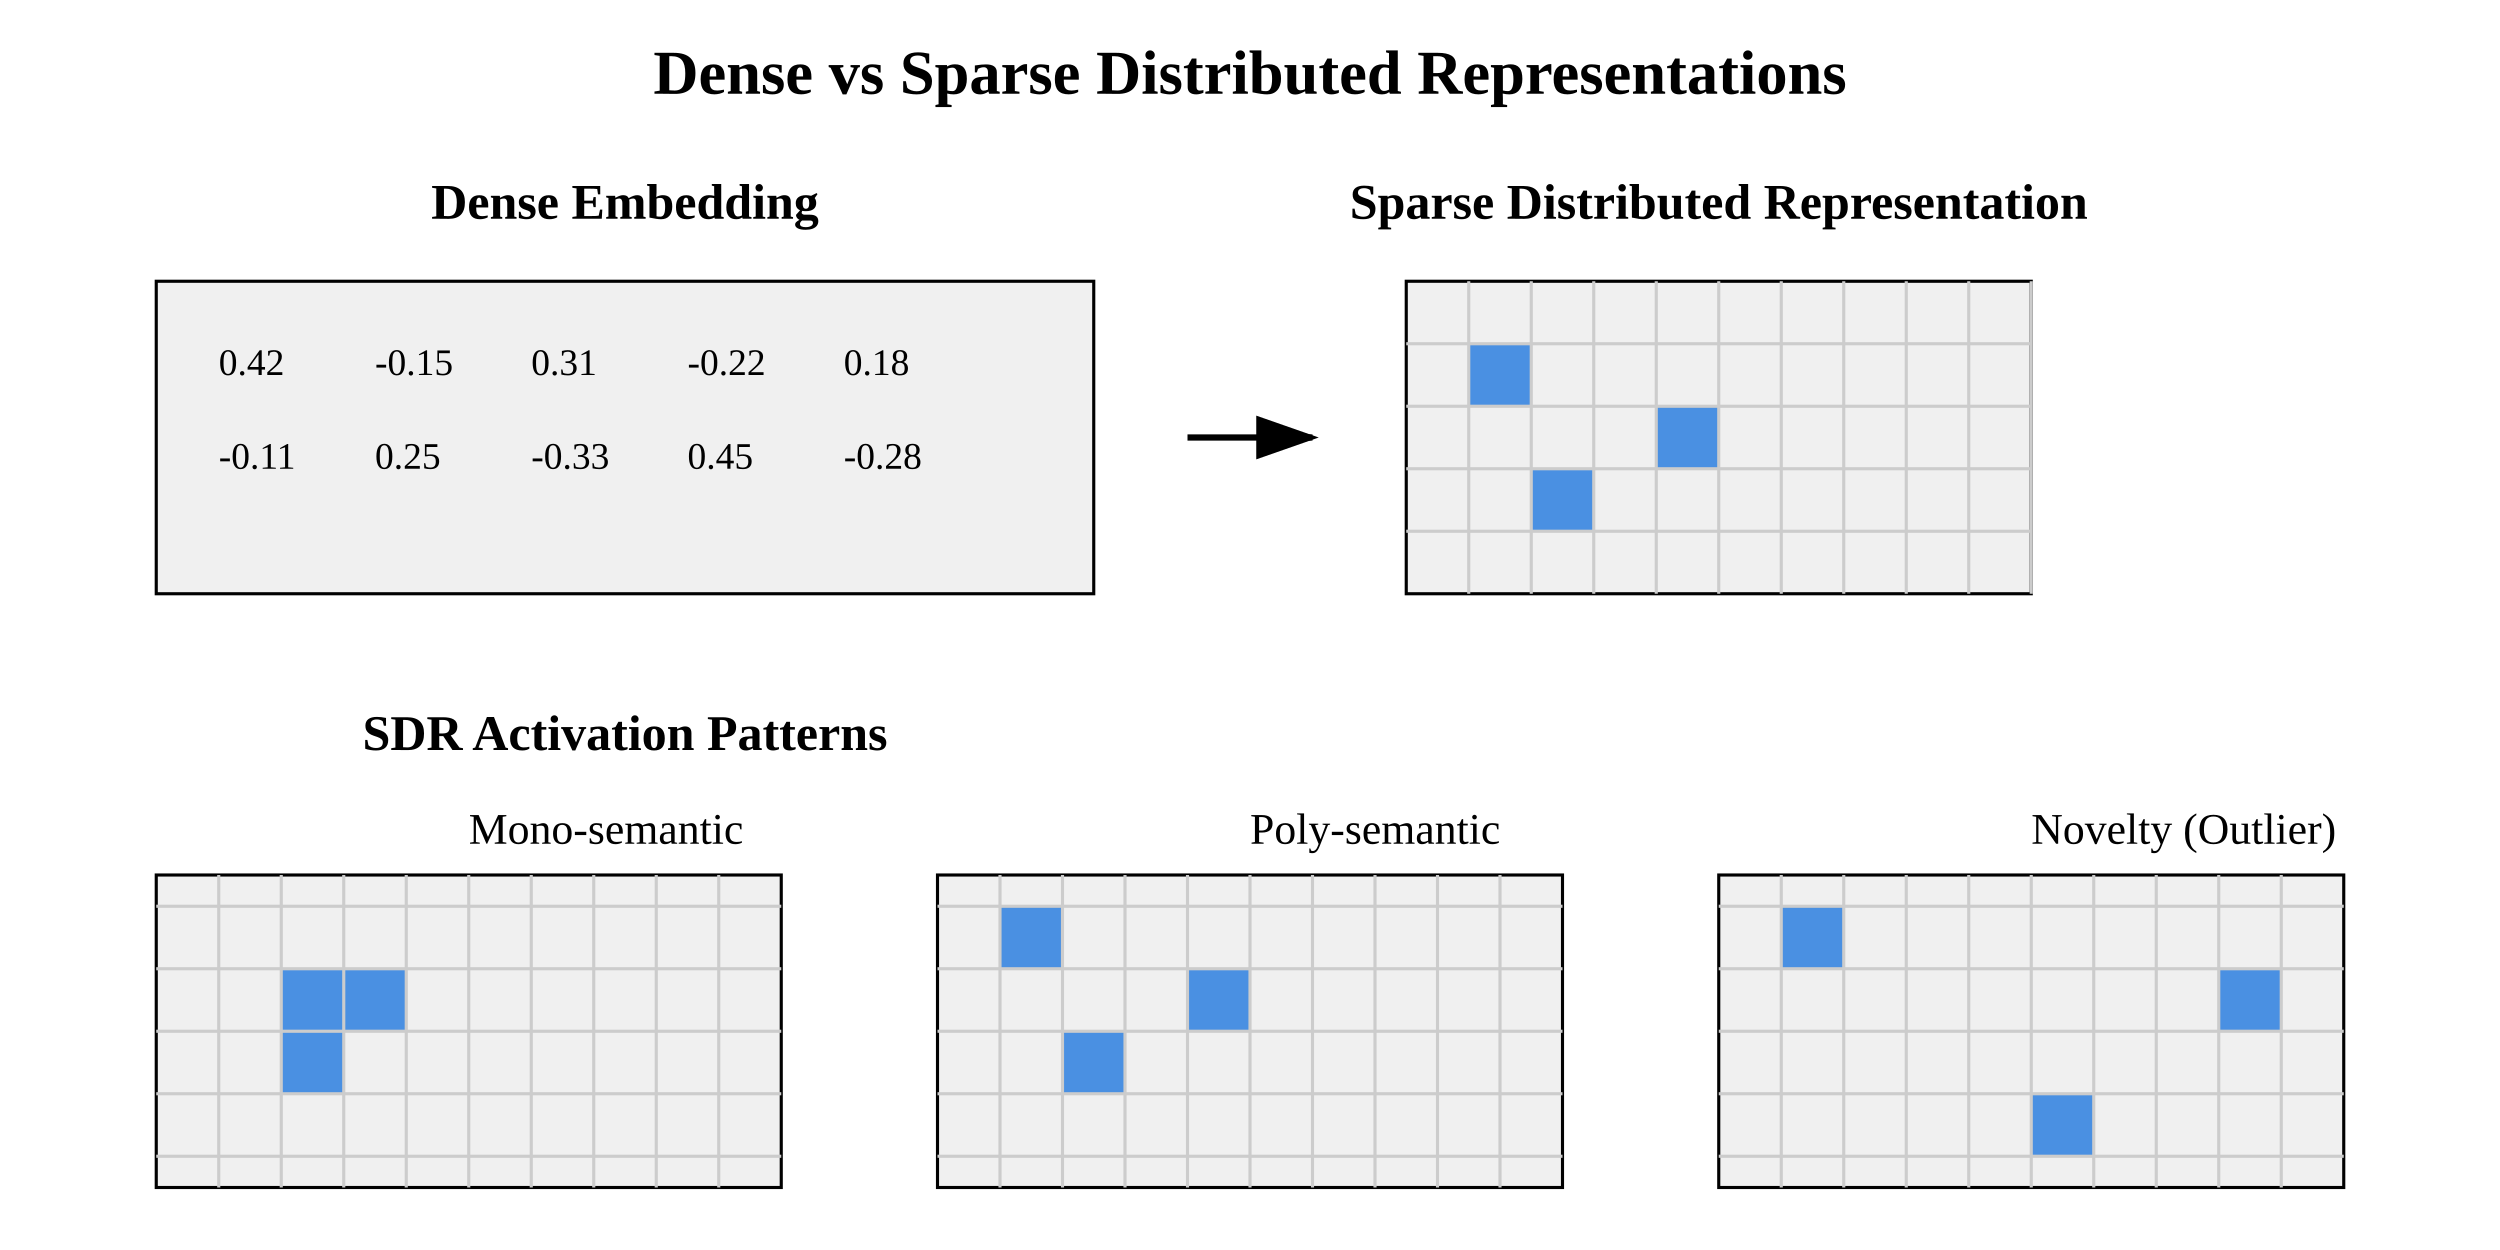
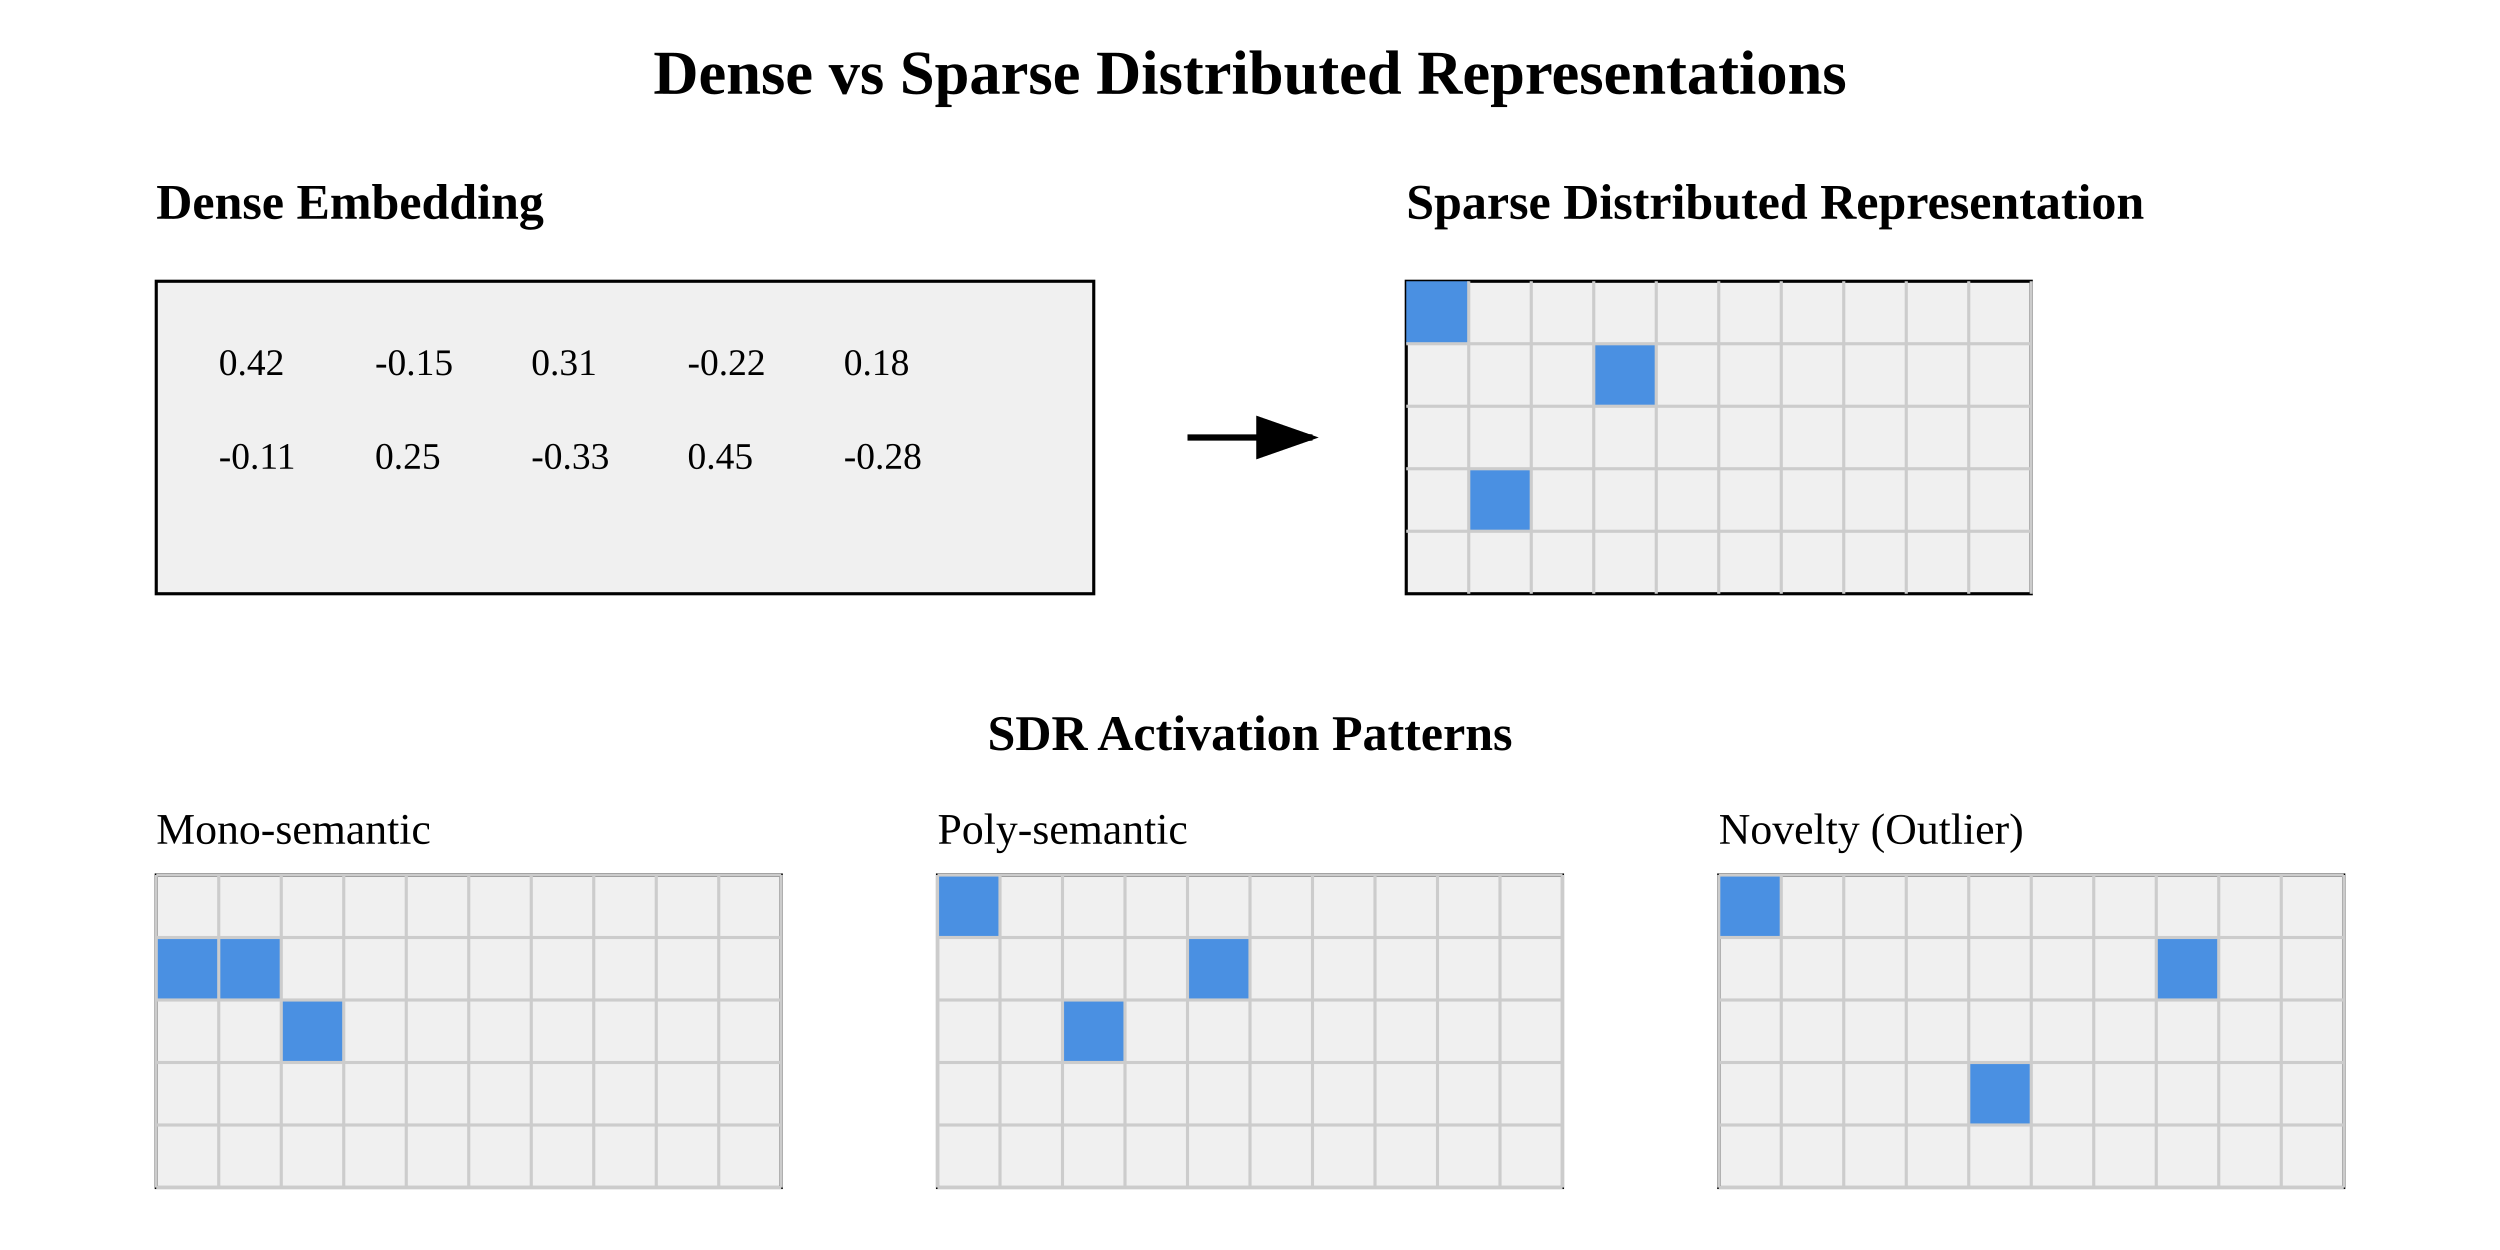
<svg xmlns="http://www.w3.org/2000/svg" viewBox="0 0 800 400">
  <rect width="800" height="400" fill="#ffffff" />
  <text x="400" y="30" text-anchor="middle" font-size="20" font-weight="bold">Dense vs Sparse Distributed Representations</text>
-   <text x="200" y="70" text-anchor="middle" font-size="16" font-weight="bold">Dense Embedding</text>
+   <text x="50" y="70" text-anchor="start" font-size="16" font-weight="bold">Dense Embedding</text>
  <rect x="50" y="90" width="300" height="100" fill="#f0f0f0" stroke="#000000" />
  <g font-size="12">
    <text x="70" y="120">0.42</text>
    <text x="120" y="120">-0.15</text>
    <text x="170" y="120">0.31</text>
    <text x="220" y="120">-0.22</text>
    <text x="270" y="120">0.18</text>
    <text x="70" y="150">-0.11</text>
    <text x="120" y="150">0.25</text>
    <text x="170" y="150">-0.33</text>
    <text x="220" y="150">0.45</text>
    <text x="270" y="150">-0.28</text>
  </g>
-   <text x="550" y="70" text-anchor="middle" font-size="16" font-weight="bold">Sparse Distributed Representation</text>
+   <text x="450" y="70" text-anchor="start" font-size="16" font-weight="bold">Sparse Distributed Representation</text>
  <rect x="450" y="90" width="200" height="100" fill="#f0f0f0" stroke="#000000" />
-   <rect x="470" y="110" width="20" height="20" fill="#4a90e2" />
-   <rect x="530" y="130" width="20" height="20" fill="#4a90e2" />
-   <rect x="490" y="150" width="20" height="20" fill="#4a90e2" />
+   <rect x="450" y="90" width="20" height="20" fill="#4a90e2" />
+   <rect x="510" y="110" width="20" height="20" fill="#4a90e2" />
+   <rect x="470" y="150" width="20" height="20" fill="#4a90e2" />
  <g stroke="#cccccc" stroke-width="1">
    <line x1="470" y1="90" x2="470" y2="190" />
    <line x1="490" y1="90" x2="490" y2="190" />
    <line x1="510" y1="90" x2="510" y2="190" />
    <line x1="530" y1="90" x2="530" y2="190" />
    <line x1="550" y1="90" x2="550" y2="190" />
    <line x1="570" y1="90" x2="570" y2="190" />
    <line x1="590" y1="90" x2="590" y2="190" />
    <line x1="610" y1="90" x2="610" y2="190" />
    <line x1="630" y1="90" x2="630" y2="190" />
    <line x1="650" y1="90" x2="650" y2="190" />
    <line x1="450" y1="110" x2="650" y2="110" />
    <line x1="450" y1="130" x2="650" y2="130" />
    <line x1="450" y1="150" x2="650" y2="150" />
    <line x1="450" y1="170" x2="650" y2="170" />
  </g>
  <path d="M 380 140 L 420 140" stroke="#000000" stroke-width="2" marker-end="url(#arrowhead)" />
  <defs>
    <marker id="arrowhead" markerWidth="10" markerHeight="7" refX="9" refY="3.5" orient="auto">
      <polygon points="0 0, 10 3.5, 0 7" fill="#000000" />
    </marker>
  </defs>
-   <text x="200" y="240" text-anchor="middle" font-size="16" font-weight="bold">SDR Activation Patterns</text>
-   <text x="150" y="270" font-size="14">Mono-semantic</text>
+   <text x="400" y="240" text-anchor="middle" font-size="16" font-weight="bold">SDR Activation Patterns</text>
+   <text x="50" y="270" text-anchor="start" font-size="14">Mono-semantic</text>
  <rect x="50" y="280" width="200" height="100" fill="#f0f0f0" stroke="#000000" />
-   <rect x="90" y="310" width="20" height="20" fill="#4a90e2" />
-   <rect x="110" y="310" width="20" height="20" fill="#4a90e2" />
-   <rect x="90" y="330" width="20" height="20" fill="#4a90e2" />
+   <rect x="50" y="300" width="20" height="20" fill="#4a90e2" />
+   <rect x="70" y="300" width="20" height="20" fill="#4a90e2" />
+   <rect x="90" y="320" width="20" height="20" fill="#4a90e2" />
  <g stroke="#cccccc" stroke-width="1">
+     <line x1="50" y1="280" x2="50" y2="380" />
    <line x1="70" y1="280" x2="70" y2="380" />
    <line x1="90" y1="280" x2="90" y2="380" />
    <line x1="110" y1="280" x2="110" y2="380" />
    <line x1="130" y1="280" x2="130" y2="380" />
    <line x1="150" y1="280" x2="150" y2="380" />
    <line x1="170" y1="280" x2="170" y2="380" />
    <line x1="190" y1="280" x2="190" y2="380" />
    <line x1="210" y1="280" x2="210" y2="380" />
    <line x1="230" y1="280" x2="230" y2="380" />
-     <line x1="50" y1="290" x2="250" y2="290" />
-     <line x1="50" y1="310" x2="250" y2="310" />
-     <line x1="50" y1="330" x2="250" y2="330" />
-     <line x1="50" y1="350" x2="250" y2="350" />
-     <line x1="50" y1="370" x2="250" y2="370" />
+     <line x1="250" y1="280" x2="250" y2="380" />
+     <line x1="50" y1="280" x2="250" y2="280" />
+     <line x1="50" y1="300" x2="250" y2="300" />
+     <line x1="50" y1="320" x2="250" y2="320" />
+     <line x1="50" y1="340" x2="250" y2="340" />
+     <line x1="50" y1="360" x2="250" y2="360" />
+     <line x1="50" y1="380" x2="250" y2="380" />
  </g>
-   <text x="400" y="270" font-size="14">Poly-semantic</text>
+   <text x="300" y="270" text-anchor="start" font-size="14">Poly-semantic</text>
  <rect x="300" y="280" width="200" height="100" fill="#f0f0f0" stroke="#000000" />
-   <rect x="320" y="290" width="20" height="20" fill="#4a90e2" />
-   <rect x="340" y="330" width="20" height="20" fill="#4a90e2" />
-   <rect x="380" y="310" width="20" height="20" fill="#4a90e2" />
+   <rect x="300" y="280" width="20" height="20" fill="#4a90e2" />
+   <rect x="340" y="320" width="20" height="20" fill="#4a90e2" />
+   <rect x="380" y="300" width="20" height="20" fill="#4a90e2" />
  <g stroke="#cccccc" stroke-width="1">
+     <line x1="300" y1="280" x2="300" y2="380" />
    <line x1="320" y1="280" x2="320" y2="380" />
    <line x1="340" y1="280" x2="340" y2="380" />
    <line x1="360" y1="280" x2="360" y2="380" />
    <line x1="380" y1="280" x2="380" y2="380" />
    <line x1="400" y1="280" x2="400" y2="380" />
    <line x1="420" y1="280" x2="420" y2="380" />
    <line x1="440" y1="280" x2="440" y2="380" />
    <line x1="460" y1="280" x2="460" y2="380" />
    <line x1="480" y1="280" x2="480" y2="380" />
-     <line x1="300" y1="290" x2="500" y2="290" />
-     <line x1="300" y1="310" x2="500" y2="310" />
-     <line x1="300" y1="330" x2="500" y2="330" />
-     <line x1="300" y1="350" x2="500" y2="350" />
-     <line x1="300" y1="370" x2="500" y2="370" />
+     <line x1="500" y1="280" x2="500" y2="380" />
+     <line x1="300" y1="280" x2="500" y2="280" />
+     <line x1="300" y1="300" x2="500" y2="300" />
+     <line x1="300" y1="320" x2="500" y2="320" />
+     <line x1="300" y1="340" x2="500" y2="340" />
+     <line x1="300" y1="360" x2="500" y2="360" />
+     <line x1="300" y1="380" x2="500" y2="380" />
  </g>
-   <text x="650" y="270" font-size="14">Novelty (Outlier)</text>
+   <text x="550" y="270" text-anchor="start" font-size="14">Novelty (Outlier)</text>
  <rect x="550" y="280" width="200" height="100" fill="#f0f0f0" stroke="#000000" />
-   <rect x="570" y="290" width="20" height="20" fill="#4a90e2" />
-   <rect x="650" y="350" width="20" height="20" fill="#4a90e2" />
-   <rect x="710" y="310" width="20" height="20" fill="#4a90e2" />
+   <rect x="550" y="280" width="20" height="20" fill="#4a90e2" />
+   <rect x="630" y="340" width="20" height="20" fill="#4a90e2" />
+   <rect x="690" y="300" width="20" height="20" fill="#4a90e2" />
  <g stroke="#cccccc" stroke-width="1">
+     <line x1="550" y1="280" x2="550" y2="380" />
    <line x1="570" y1="280" x2="570" y2="380" />
    <line x1="590" y1="280" x2="590" y2="380" />
    <line x1="610" y1="280" x2="610" y2="380" />
    <line x1="630" y1="280" x2="630" y2="380" />
    <line x1="650" y1="280" x2="650" y2="380" />
    <line x1="670" y1="280" x2="670" y2="380" />
    <line x1="690" y1="280" x2="690" y2="380" />
    <line x1="710" y1="280" x2="710" y2="380" />
    <line x1="730" y1="280" x2="730" y2="380" />
-     <line x1="550" y1="290" x2="750" y2="290" />
-     <line x1="550" y1="310" x2="750" y2="310" />
-     <line x1="550" y1="330" x2="750" y2="330" />
-     <line x1="550" y1="350" x2="750" y2="350" />
-     <line x1="550" y1="370" x2="750" y2="370" />
+     <line x1="750" y1="280" x2="750" y2="380" />
+     <line x1="550" y1="280" x2="750" y2="280" />
+     <line x1="550" y1="300" x2="750" y2="300" />
+     <line x1="550" y1="320" x2="750" y2="320" />
+     <line x1="550" y1="340" x2="750" y2="340" />
+     <line x1="550" y1="360" x2="750" y2="360" />
+     <line x1="550" y1="380" x2="750" y2="380" />
  </g>
</svg>
